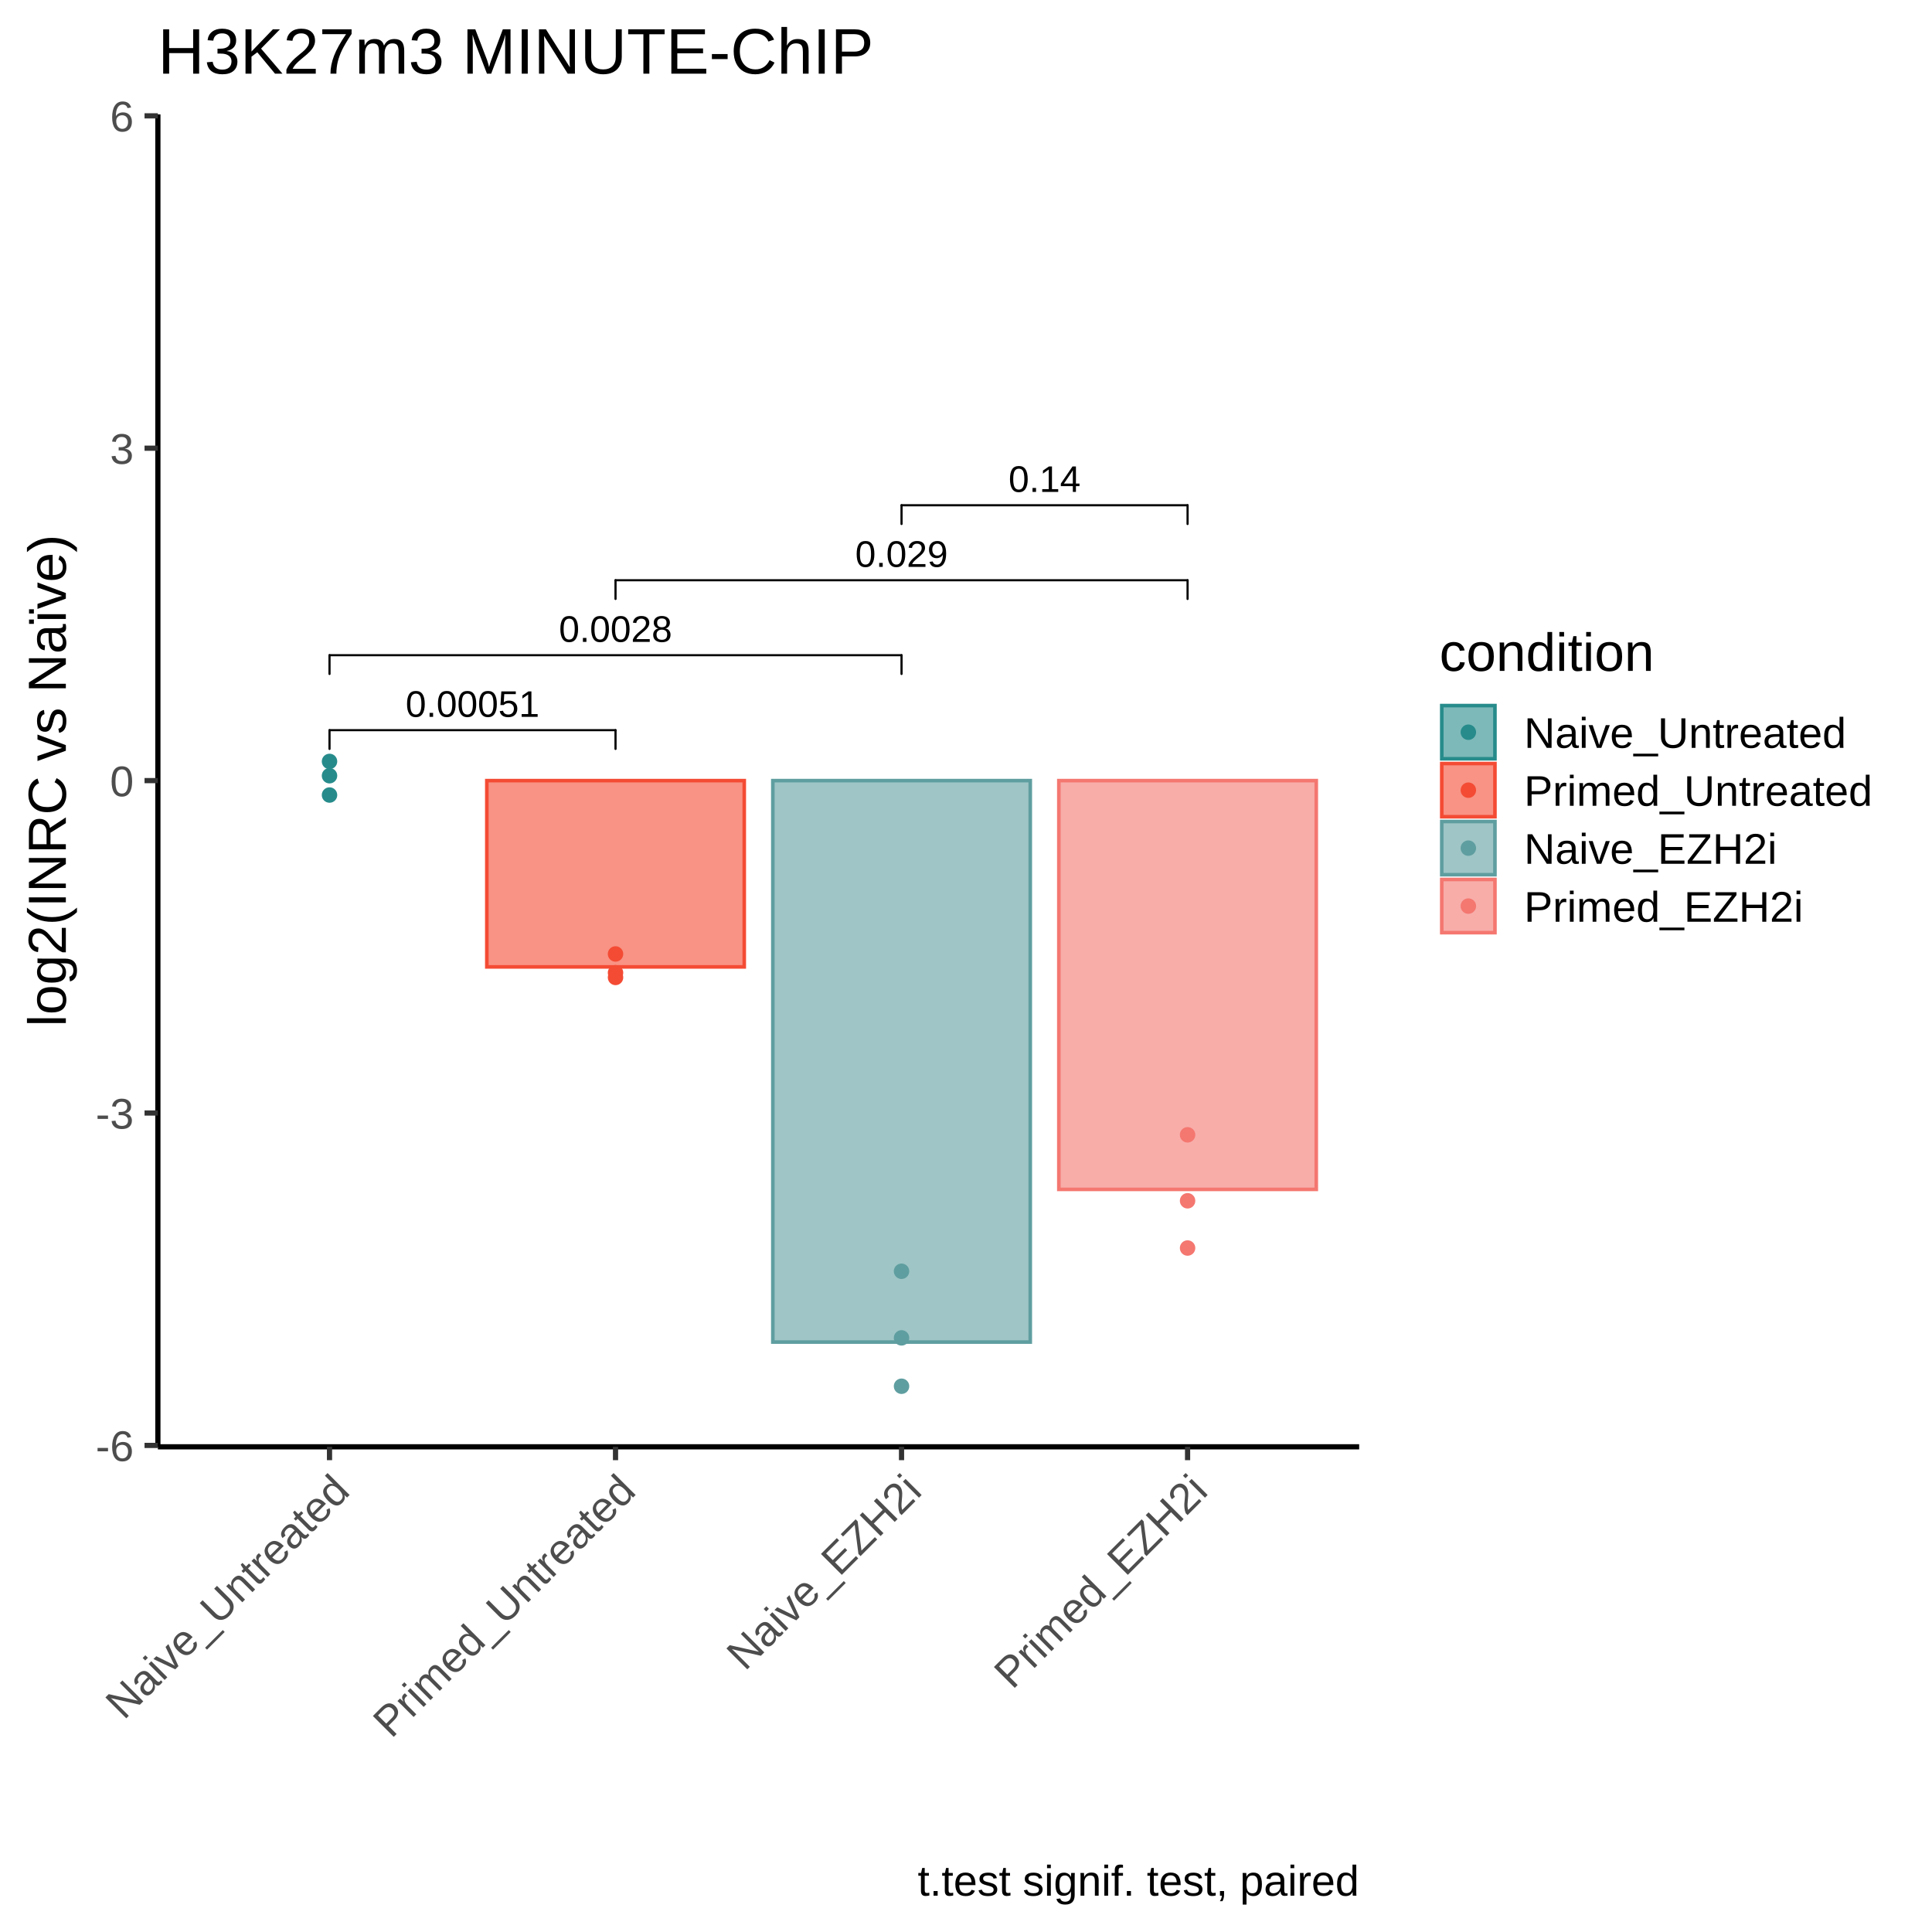
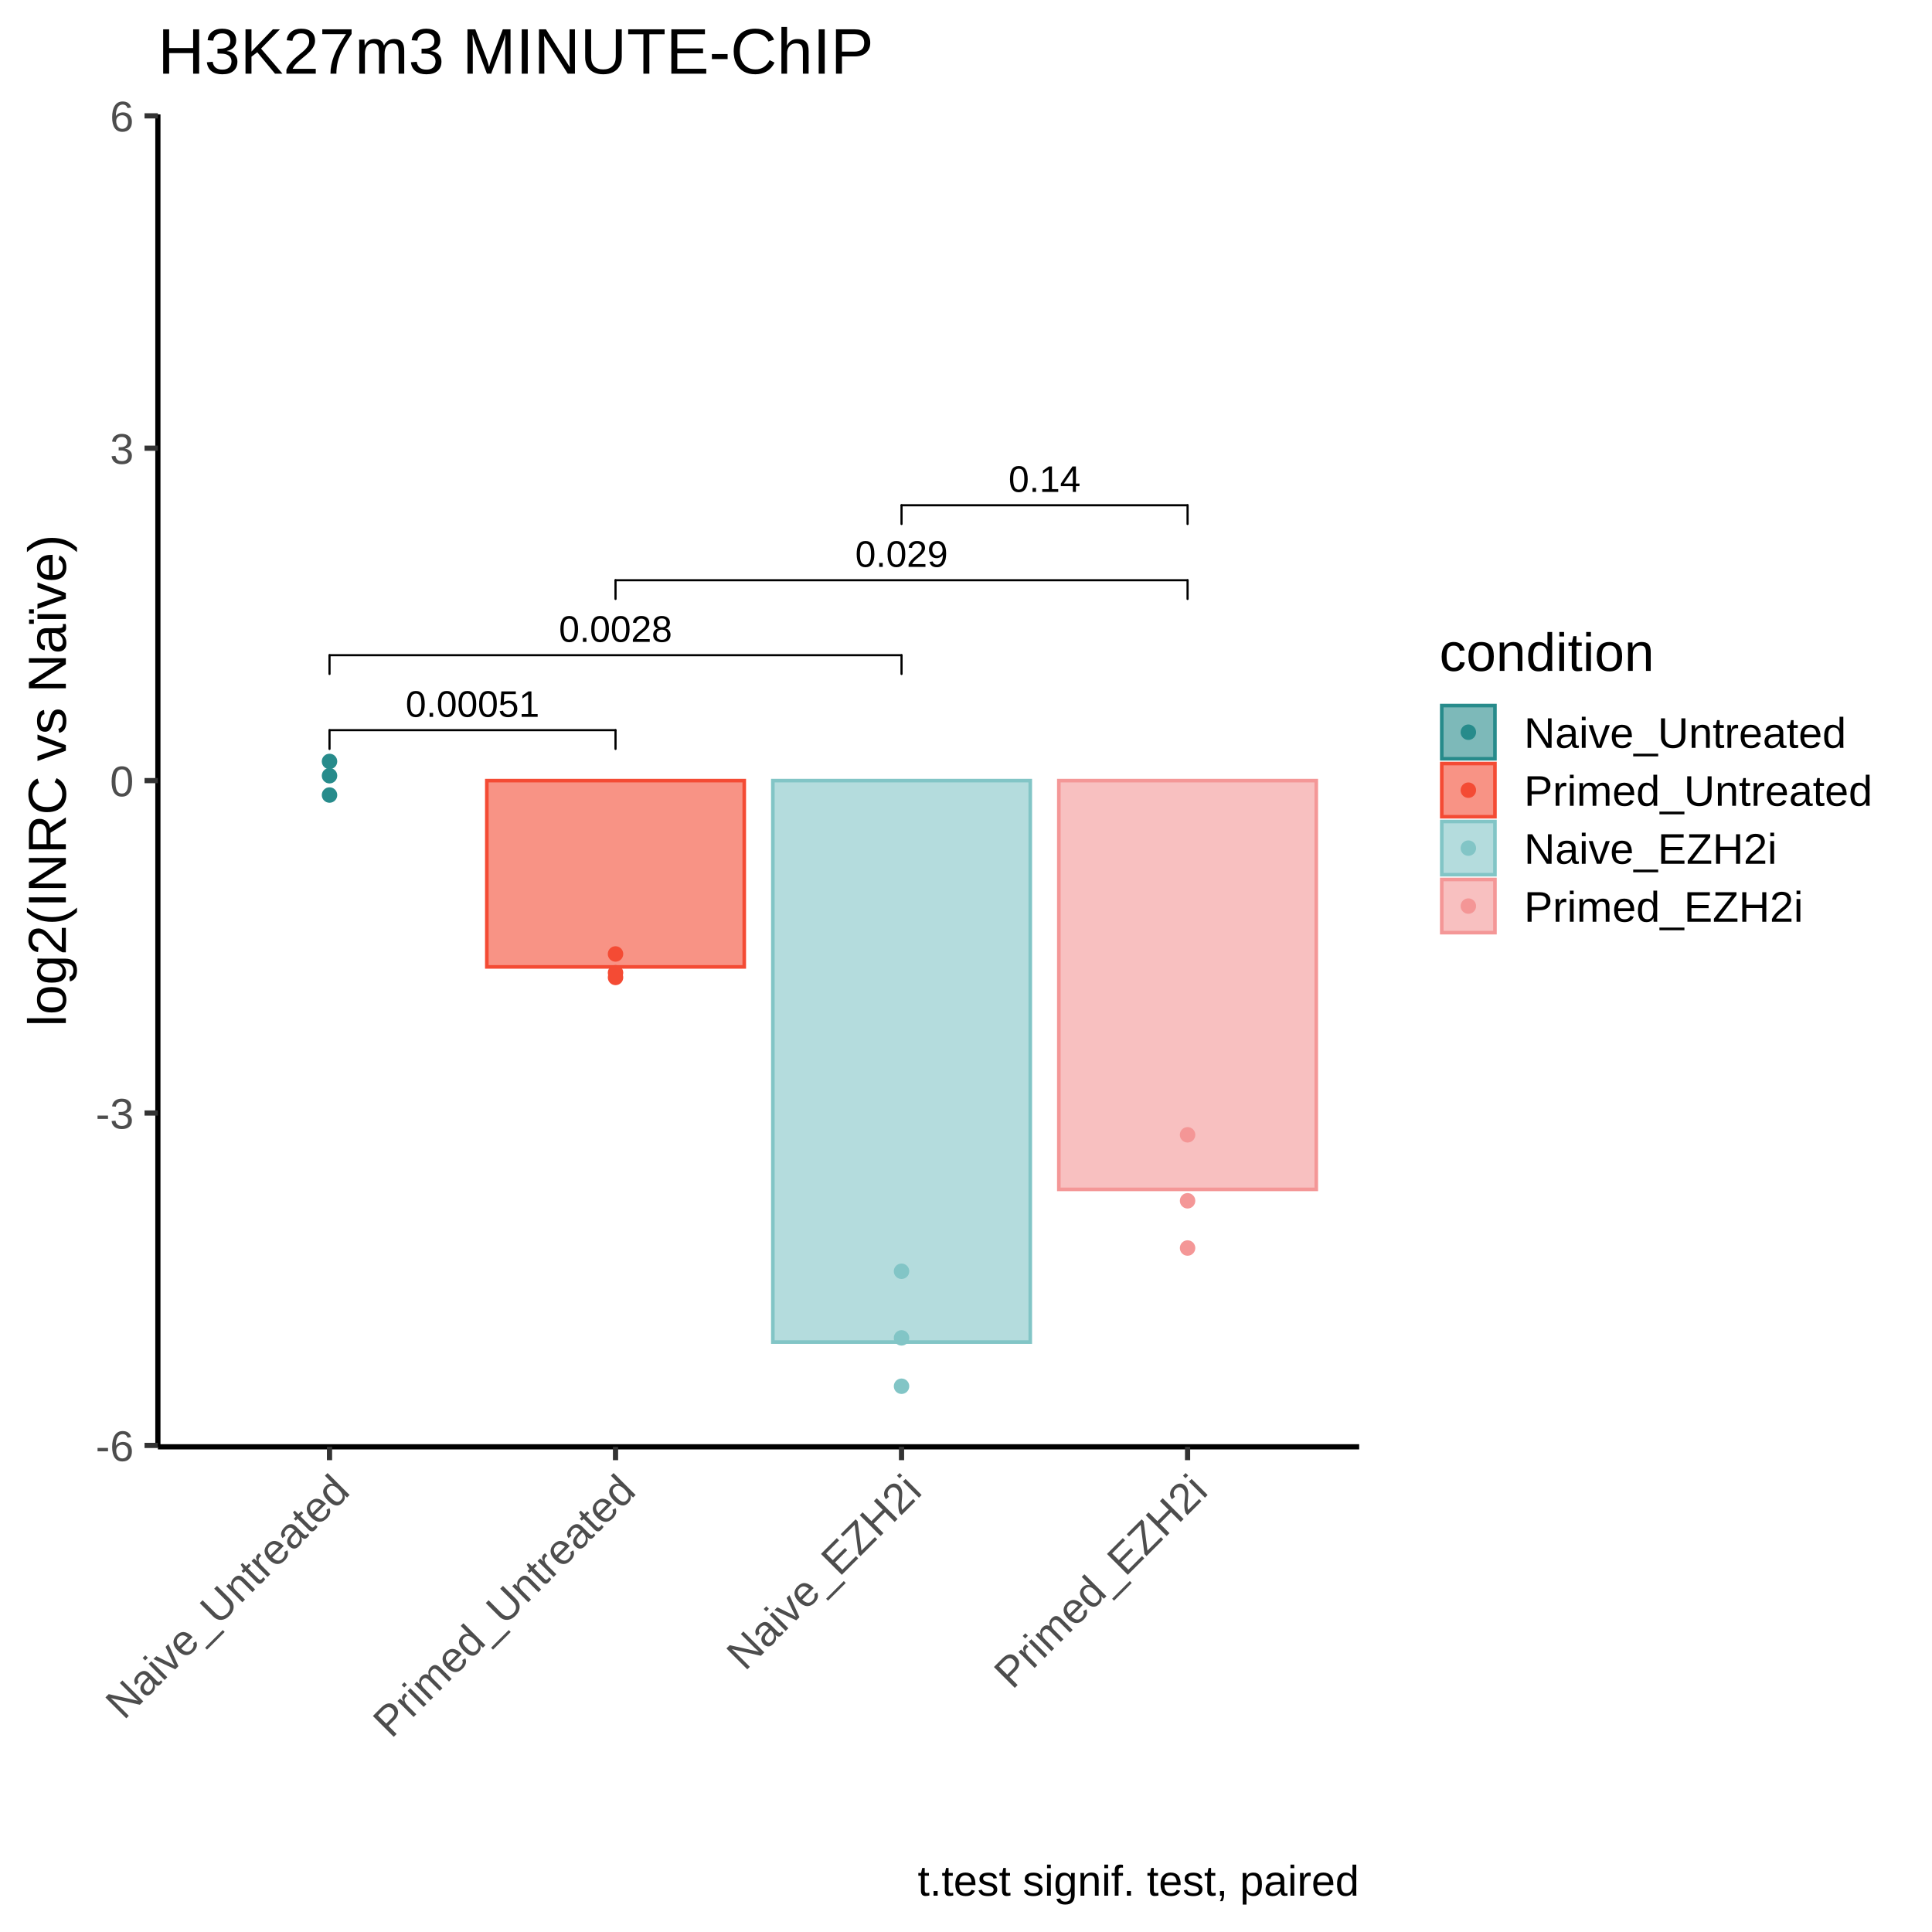
<svg xmlns="http://www.w3.org/2000/svg" class="svglite" width="576.00pt" height="576.00pt" viewBox="0 0 576.00 576.00">
  <defs>
    <style type="text/css">
    .svglite line, .svglite polyline, .svglite polygon, .svglite path, .svglite rect, .svglite circle {
      fill: none;
      stroke: #000000;
      stroke-linecap: round;
      stroke-linejoin: round;
      stroke-miterlimit: 10.00;
    }
  </style>
  </defs>
  <rect width="100%" height="100%" style="stroke: none; fill: #FFFFFF;" />
  <defs>
    <clipPath id="cpMC4wMHw1NzYuMDB8MC4wMHw1NzYuMDA=">
      <rect x="0.00" y="0.00" width="576.00" height="576.00" />
    </clipPath>
  </defs>
  <g clip-path="url(#cpMC4wMHw1NzYuMDB8MC4wMHw1NzYuMDA=)">
    <rect x="0.00" y="0.00" width="576.00" height="576.00" style="stroke-width: 1.55; stroke: #FFFFFF; fill: #FFFFFF;" />
  </g>
  <defs>
    <clipPath id="cpNDcuMDd8NDA1LjIyfDM0LjExfDQzMS4zNA==">
      <rect x="47.07" y="34.11" width="358.15" height="397.23" />
    </clipPath>
  </defs>
  <g clip-path="url(#cpNDcuMDd8NDA1LjIyfDM0LjExfDQzMS4zNA==)">
    <rect x="47.07" y="34.11" width="358.15" height="397.23" style="stroke-width: 1.55; stroke: none; fill: #FFFFFF;" />
    <circle cx="98.24" cy="231.27" r="1.95" style="stroke-width: 0.71; stroke: #278B8B; fill: #278B8B;" />
    <circle cx="98.24" cy="227.01" r="1.95" style="stroke-width: 0.71; stroke: #278B8B; fill: #278B8B;" />
    <circle cx="98.24" cy="237.03" r="1.95" style="stroke-width: 0.71; stroke: #278B8B; fill: #278B8B;" />
    <circle cx="183.51" cy="290.01" r="1.95" style="stroke-width: 0.71; stroke: #F44B34; fill: #F44B34;" />
    <circle cx="183.51" cy="284.41" r="1.95" style="stroke-width: 0.71; stroke: #F44B34; fill: #F44B34;" />
    <circle cx="183.51" cy="291.41" r="1.95" style="stroke-width: 0.71; stroke: #F44B34; fill: #F44B34;" />
-     <circle cx="268.78" cy="413.29" r="1.95" style="stroke-width: 0.71; stroke: #5F9EA0; fill: #5F9EA0;" />
-     <circle cx="268.78" cy="379.01" r="1.95" style="stroke-width: 0.71; stroke: #5F9EA0; fill: #5F9EA0;" />
-     <circle cx="268.78" cy="398.87" r="1.95" style="stroke-width: 0.71; stroke: #5F9EA0; fill: #5F9EA0;" />
-     <circle cx="354.06" cy="358.00" r="1.95" style="stroke-width: 0.71; stroke: #F47770; fill: #F47770;" />
-     <circle cx="354.06" cy="372.08" r="1.95" style="stroke-width: 0.71; stroke: #F47770; fill: #F47770;" />
-     <circle cx="354.06" cy="338.33" r="1.95" style="stroke-width: 0.71; stroke: #F47770; fill: #F47770;" />
+     <circle cx="268.78" cy="413.29" r="1.95" style="stroke-width: 0.71; stroke: #82C5C6; fill: #82C5C6;" />
+     <circle cx="268.78" cy="379.01" r="1.95" style="stroke-width: 0.71; stroke: #82C5C6; fill: #82C5C6;" />
+     <circle cx="268.78" cy="398.87" r="1.95" style="stroke-width: 0.71; stroke: #82C5C6; fill: #82C5C6;" />
+     <circle cx="354.06" cy="358.00" r="1.95" style="stroke-width: 0.71; stroke: #F49797; fill: #F49797;" />
+     <circle cx="354.06" cy="372.08" r="1.95" style="stroke-width: 0.71; stroke: #F49797; fill: #F49797;" />
+     <circle cx="354.06" cy="338.33" r="1.95" style="stroke-width: 0.71; stroke: #F49797; fill: #F49797;" />
    <text x="311.42" y="146.66" text-anchor="middle" style="font-size: 11.04px; font-family: Liberation Sans;" textLength="24.57px" lengthAdjust="spacingAndGlyphs">0.14</text>
    <line x1="268.78" y1="156.22" x2="268.78" y2="150.63" style="stroke-width: 0.64;" />
    <line x1="268.78" y1="150.63" x2="354.06" y2="150.63" style="stroke-width: 0.64;" />
    <line x1="354.06" y1="150.63" x2="354.06" y2="156.22" style="stroke-width: 0.64;" />
    <text x="183.51" y="191.37" text-anchor="middle" style="font-size: 11.04px; font-family: Liberation Sans;" textLength="38.61px" lengthAdjust="spacingAndGlyphs">0.0028</text>
    <line x1="268.78" y1="200.93" x2="268.78" y2="195.34" style="stroke-width: 0.64;" />
    <line x1="268.78" y1="195.34" x2="98.24" y2="195.34" style="stroke-width: 0.64;" />
    <line x1="98.24" y1="195.34" x2="98.24" y2="200.93" style="stroke-width: 0.64;" />
    <text x="140.87" y="213.72" text-anchor="middle" style="font-size: 11.04px; font-family: Liberation Sans;" textLength="45.63px" lengthAdjust="spacingAndGlyphs">0.00051</text>
    <line x1="98.24" y1="223.28" x2="98.24" y2="217.69" style="stroke-width: 0.64;" />
    <line x1="98.24" y1="217.69" x2="183.51" y2="217.69" style="stroke-width: 0.64;" />
    <line x1="183.51" y1="217.69" x2="183.51" y2="223.28" style="stroke-width: 0.64;" />
    <text x="268.78" y="169.01" text-anchor="middle" style="font-size: 11.04px; font-family: Liberation Sans;" textLength="31.59px" lengthAdjust="spacingAndGlyphs">0.029</text>
    <line x1="354.06" y1="178.57" x2="354.06" y2="172.99" style="stroke-width: 0.64;" />
    <line x1="354.06" y1="172.99" x2="183.51" y2="172.99" style="stroke-width: 0.64;" />
    <line x1="183.51" y1="172.99" x2="183.51" y2="178.57" style="stroke-width: 0.64;" />
    <rect x="59.86" y="232.73" width="76.75" height="0.00" style="stroke-width: 1.07; stroke: #278B8B; stroke-linecap: square; stroke-linejoin: miter; fill: #278B8B; fill-opacity: 0.60;" />
    <rect x="145.14" y="232.73" width="76.75" height="55.54" style="stroke-width: 1.07; stroke: #F44B34; stroke-linecap: square; stroke-linejoin: miter; fill: #F44B34; fill-opacity: 0.60;" />
-     <rect x="230.41" y="232.73" width="76.75" height="167.39" style="stroke-width: 1.07; stroke: #5F9EA0; stroke-linecap: square; stroke-linejoin: miter; fill: #5F9EA0; fill-opacity: 0.60;" />
-     <rect x="315.68" y="232.73" width="76.75" height="121.87" style="stroke-width: 1.07; stroke: #F47770; stroke-linecap: square; stroke-linejoin: miter; fill: #F47770; fill-opacity: 0.60;" />
+     <rect x="230.41" y="232.73" width="76.75" height="167.39" style="stroke-width: 1.07; stroke: #82C5C6; stroke-linecap: square; stroke-linejoin: miter; fill: #82C5C6; fill-opacity: 0.60;" />
+     <rect x="315.68" y="232.73" width="76.75" height="121.87" style="stroke-width: 1.07; stroke: #F49797; stroke-linecap: square; stroke-linejoin: miter; fill: #F49797; fill-opacity: 0.60;" />
  </g>
  <g clip-path="url(#cpMC4wMHw1NzYuMDB8MC4wMHw1NzYuMDA=)">
    <polyline points="47.07,431.34 47.07,34.11 " style="stroke-width: 1.55; stroke-linecap: butt;" />
    <text x="39.90" y="435.59" text-anchor="end" style="font-size: 12.80px; fill: #4D4D4D; font-family: Liberation Sans;" textLength="12.76px" lengthAdjust="spacingAndGlyphs">-6</text>
    <text x="39.90" y="336.49" text-anchor="end" style="font-size: 12.80px; fill: #4D4D4D; font-family: Liberation Sans;" textLength="12.76px" lengthAdjust="spacingAndGlyphs">-3</text>
    <text x="39.90" y="237.39" text-anchor="end" style="font-size: 12.80px; fill: #4D4D4D; font-family: Liberation Sans;" textLength="8.14px" lengthAdjust="spacingAndGlyphs">0</text>
    <text x="39.90" y="138.29" text-anchor="end" style="font-size: 12.80px; fill: #4D4D4D; font-family: Liberation Sans;" textLength="8.14px" lengthAdjust="spacingAndGlyphs">3</text>
    <text x="39.90" y="39.19" text-anchor="end" style="font-size: 12.80px; fill: #4D4D4D; font-family: Liberation Sans;" textLength="8.14px" lengthAdjust="spacingAndGlyphs">6</text>
    <polyline points="43.09,430.93 47.07,430.93 " style="stroke-width: 1.55; stroke: #333333; stroke-linecap: butt;" />
    <polyline points="43.09,331.83 47.07,331.83 " style="stroke-width: 1.55; stroke: #333333; stroke-linecap: butt;" />
    <polyline points="43.09,232.73 47.07,232.73 " style="stroke-width: 1.55; stroke: #333333; stroke-linecap: butt;" />
    <polyline points="43.09,133.63 47.07,133.63 " style="stroke-width: 1.55; stroke: #333333; stroke-linecap: butt;" />
    <polyline points="43.09,34.53 47.07,34.53 " style="stroke-width: 1.55; stroke: #333333; stroke-linecap: butt;" />
    <polyline points="47.07,431.34 405.22,431.34 " style="stroke-width: 1.55; stroke-linecap: butt;" />
    <polyline points="98.24,435.33 98.24,431.34 " style="stroke-width: 1.55; stroke: #333333; stroke-linecap: butt;" />
    <polyline points="183.51,435.33 183.51,431.34 " style="stroke-width: 1.55; stroke: #333333; stroke-linecap: butt;" />
    <polyline points="268.78,435.33 268.78,431.34 " style="stroke-width: 1.55; stroke: #333333; stroke-linecap: butt;" />
    <polyline points="354.06,435.33 354.06,431.34 " style="stroke-width: 1.55; stroke: #333333; stroke-linecap: butt;" />
    <text transform="translate(104.83,445.11) rotate(-45)" text-anchor="end" style="font-size: 12.80px; fill: #4D4D4D; font-family: Liberation Sans;" textLength="107.01px" lengthAdjust="spacingAndGlyphs">Naive_Untreated</text>
    <text transform="translate(190.10,445.11) rotate(-45)" text-anchor="end" style="font-size: 12.80px; fill: #4D4D4D; font-family: Liberation Sans;" textLength="115.37px" lengthAdjust="spacingAndGlyphs">Primed_Untreated</text>
    <text transform="translate(275.38,445.11) rotate(-45)" text-anchor="end" style="font-size: 12.80px; fill: #4D4D4D; font-family: Liberation Sans;" textLength="80.98px" lengthAdjust="spacingAndGlyphs">Naive_EZH2i</text>
    <text transform="translate(360.65,445.11) rotate(-45)" text-anchor="end" style="font-size: 12.80px; fill: #4D4D4D; font-family: Liberation Sans;" textLength="89.34px" lengthAdjust="spacingAndGlyphs">Primed_EZH2i</text>
    <text transform="translate(19.63,232.73) rotate(-90)" text-anchor="middle" style="font-size: 16.00px; font-family: Liberation Sans;" textLength="158.72px" lengthAdjust="spacingAndGlyphs">log2(INRC vs Naïve)</text>
    <rect x="421.16" y="178.71" width="146.87" height="108.04" style="stroke-width: 1.55; stroke: none; fill: #FFFFFF;" />
    <text x="429.13" y="200.01" style="font-size: 16.00px; font-family: Liberation Sans;" textLength="73.95px" lengthAdjust="spacingAndGlyphs">condition</text>
    <circle cx="437.77" cy="218.30" r="1.95" style="stroke-width: 0.71; stroke: #278B8B; fill: #278B8B;" />
    <rect x="429.84" y="210.36" width="15.86" height="15.86" style="stroke-width: 1.07; stroke: #278B8B; stroke-linecap: square; stroke-linejoin: miter; fill: #278B8B; fill-opacity: 0.60;" />
    <circle cx="437.77" cy="235.58" r="1.95" style="stroke-width: 0.71; stroke: #F44B34; fill: #F44B34;" />
    <rect x="429.84" y="227.64" width="15.86" height="15.86" style="stroke-width: 1.07; stroke: #F44B34; stroke-linecap: square; stroke-linejoin: miter; fill: #F44B34; fill-opacity: 0.60;" />
-     <circle cx="437.77" cy="252.86" r="1.95" style="stroke-width: 0.71; stroke: #5F9EA0; fill: #5F9EA0;" />
-     <rect x="429.84" y="244.92" width="15.86" height="15.86" style="stroke-width: 1.07; stroke: #5F9EA0; stroke-linecap: square; stroke-linejoin: miter; fill: #5F9EA0; fill-opacity: 0.60;" />
-     <circle cx="437.77" cy="270.14" r="1.95" style="stroke-width: 0.71; stroke: #F47770; fill: #F47770;" />
-     <rect x="429.84" y="262.20" width="15.86" height="15.86" style="stroke-width: 1.07; stroke: #F47770; stroke-linecap: square; stroke-linejoin: miter; fill: #F47770; fill-opacity: 0.60;" />
+     <circle cx="437.77" cy="252.86" r="1.95" style="stroke-width: 0.71; stroke: #82C5C6; fill: #82C5C6;" />
+     <rect x="429.84" y="244.92" width="15.86" height="15.86" style="stroke-width: 1.07; stroke: #82C5C6; stroke-linecap: square; stroke-linejoin: miter; fill: #82C5C6; fill-opacity: 0.60;" />
+     <circle cx="437.77" cy="270.14" r="1.95" style="stroke-width: 0.71; stroke: #F49797; fill: #F49797;" />
+     <rect x="429.84" y="262.20" width="15.86" height="15.86" style="stroke-width: 1.07; stroke: #F49797; stroke-linecap: square; stroke-linejoin: miter; fill: #F49797; fill-opacity: 0.60;" />
    <text x="454.38" y="222.96" style="font-size: 12.80px; font-family: Liberation Sans;" textLength="107.01px" lengthAdjust="spacingAndGlyphs">Naive_Untreated</text>
    <text x="454.38" y="240.24" style="font-size: 12.80px; font-family: Liberation Sans;" textLength="115.37px" lengthAdjust="spacingAndGlyphs">Primed_Untreated</text>
    <text x="454.38" y="257.52" style="font-size: 12.80px; font-family: Liberation Sans;" textLength="80.98px" lengthAdjust="spacingAndGlyphs">Naive_EZH2i</text>
    <text x="454.38" y="274.80" style="font-size: 12.80px; font-family: Liberation Sans;" textLength="89.34px" lengthAdjust="spacingAndGlyphs">Primed_EZH2i</text>
    <text x="47.07" y="21.96" style="font-size: 19.20px; font-family: Liberation Sans;" textLength="224.83px" lengthAdjust="spacingAndGlyphs">H3K27m3 MINUTE-ChIP</text>
    <text x="405.22" y="565.17" text-anchor="end" style="font-size: 12.80px; font-family: Liberation Sans;" textLength="152.65px" lengthAdjust="spacingAndGlyphs">t.test signif. test, paired</text>
  </g>
</svg>
